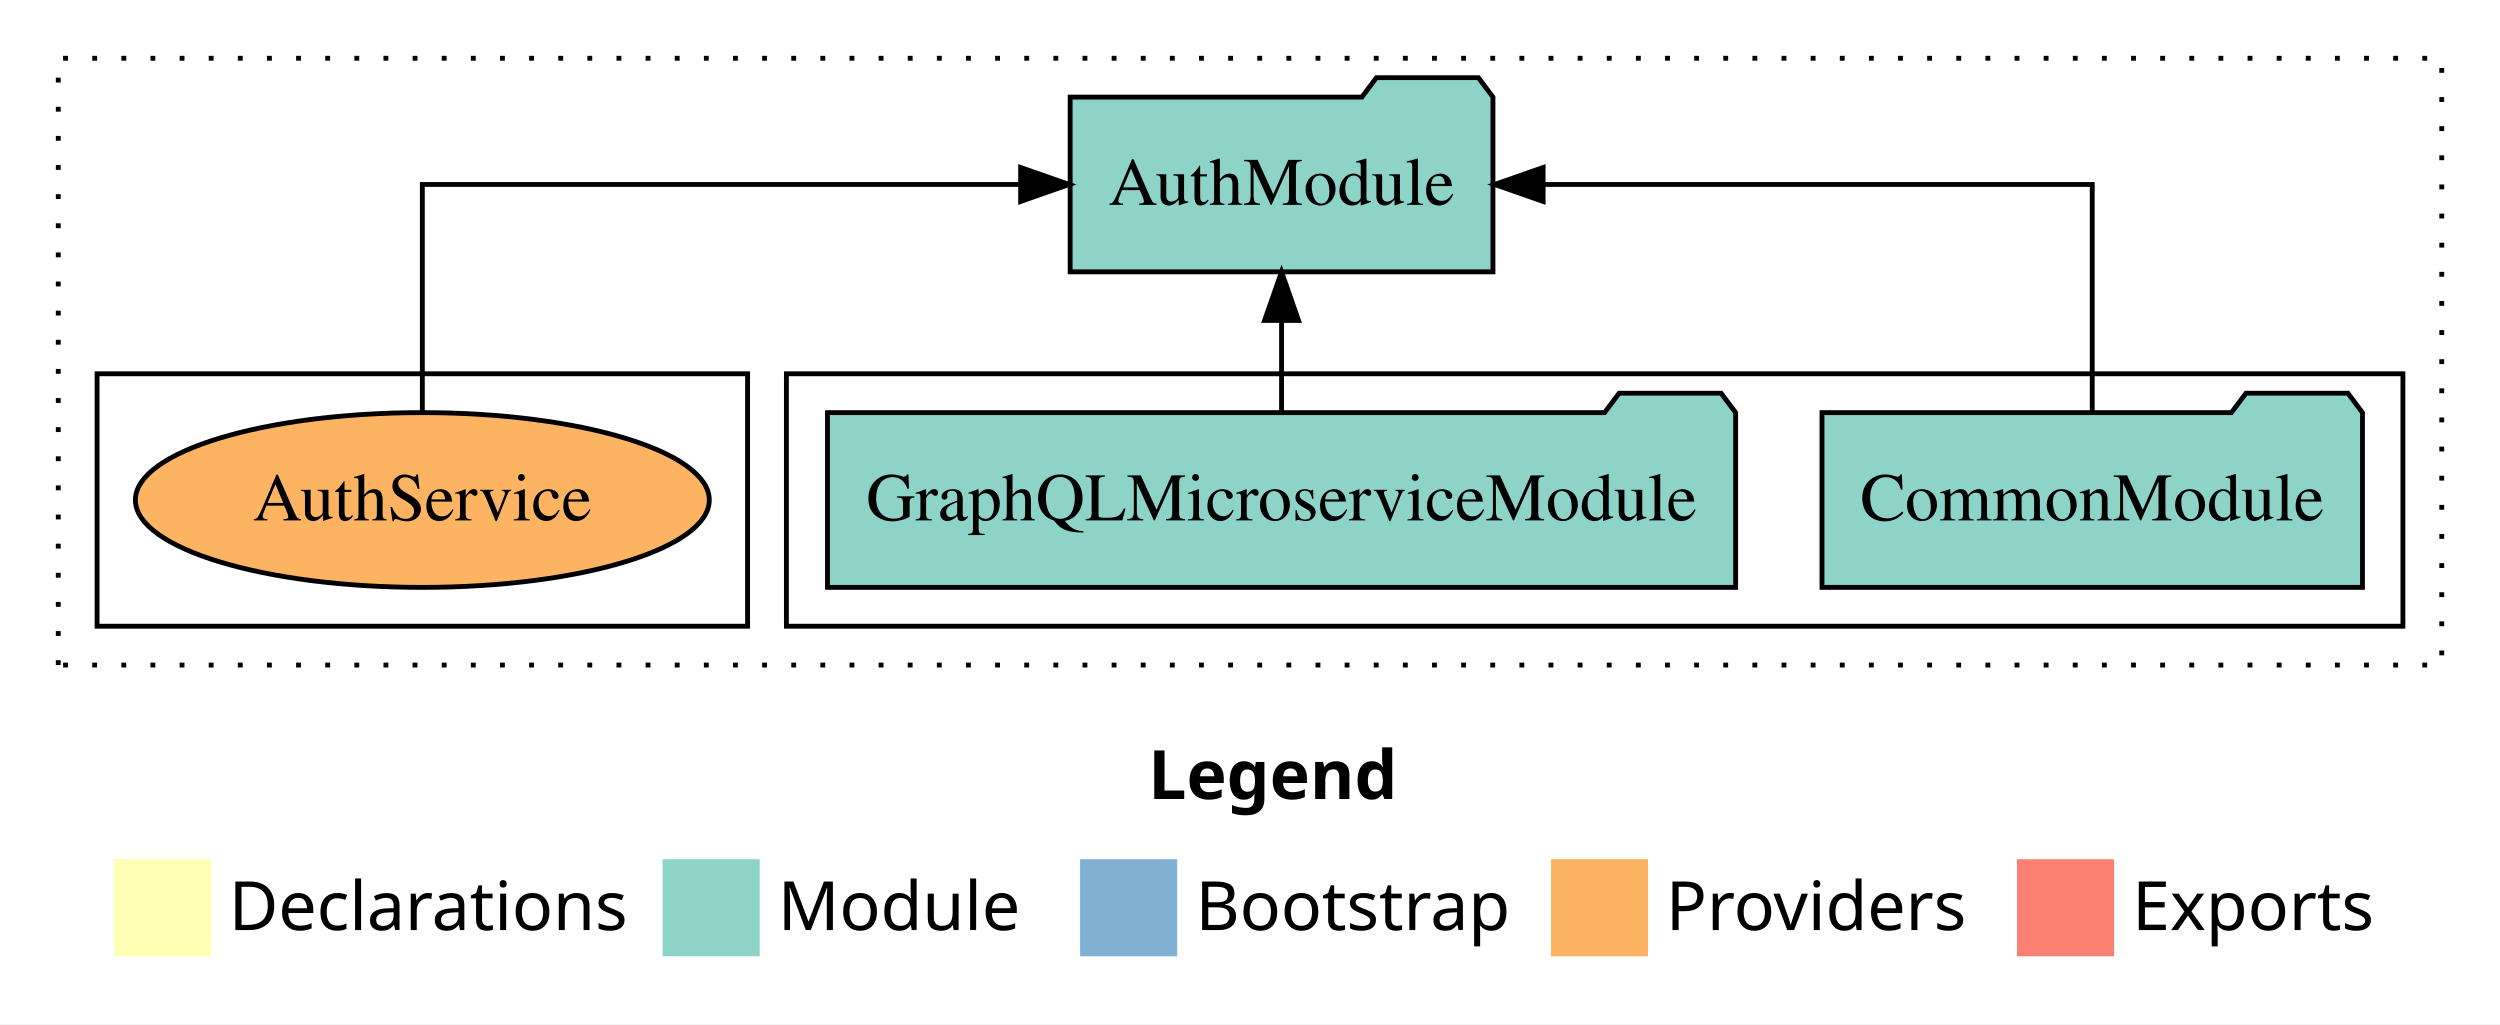
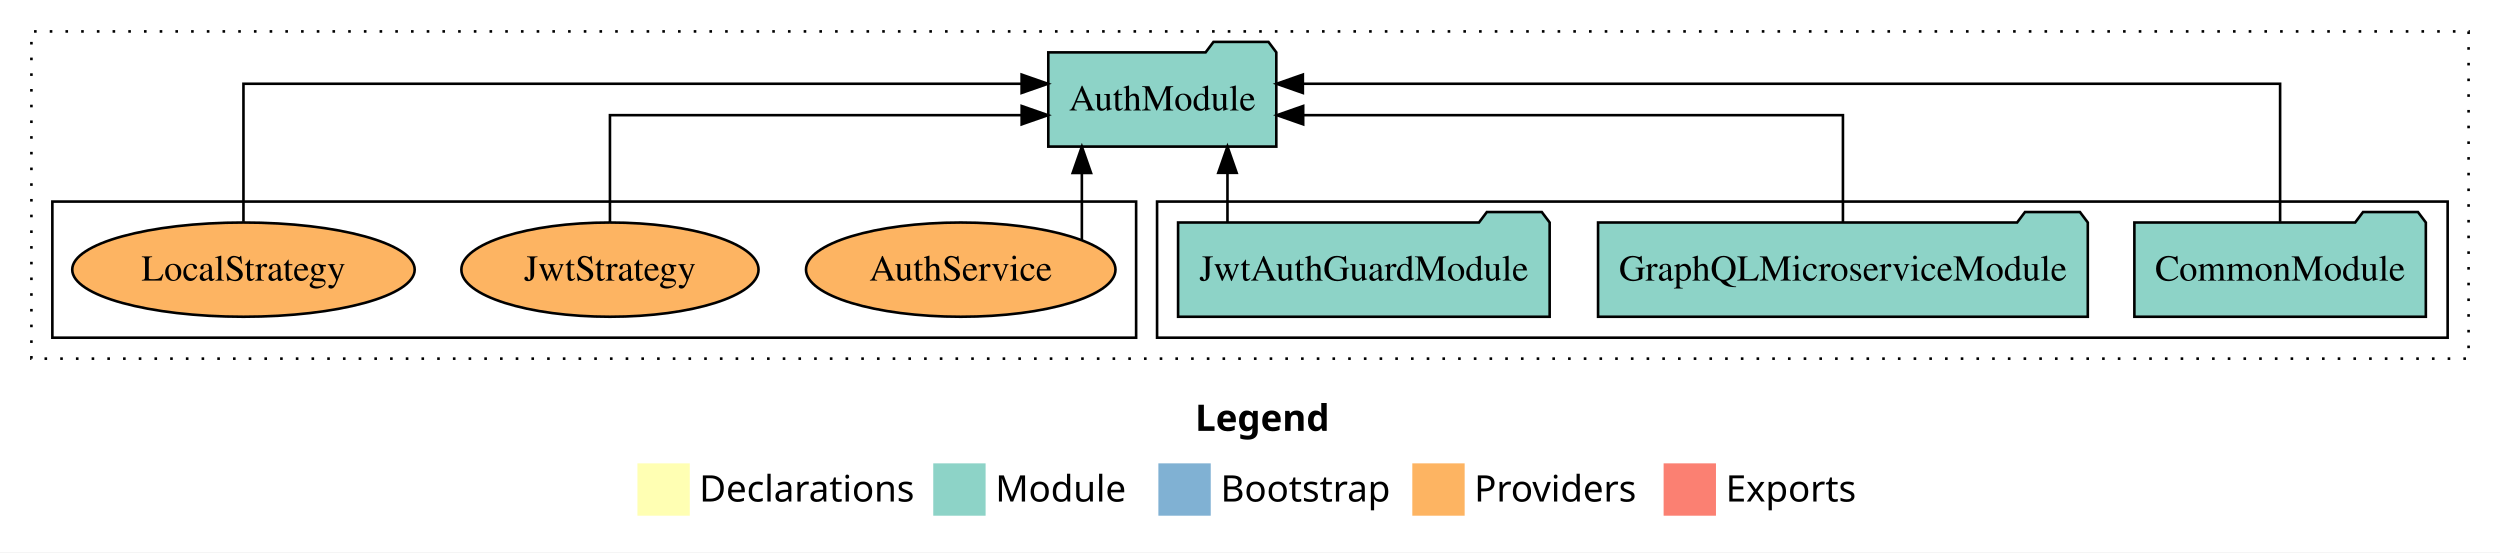
- <svg xmlns="http://www.w3.org/2000/svg" width="515pt" height="211pt" viewBox="0.00 0.00 515.00 211.00">
+ <svg xmlns="http://www.w3.org/2000/svg" width="955pt" height="211pt" viewBox="0.00 0.00 955.00 211.00">
  <g id="graph0" class="graph" transform="scale(1 1) rotate(0) translate(4 207)">
-     <polygon fill="white" stroke="transparent" points="-4,4 -4,-207 511,-207 511,4 -4,4" />
-     <text text-anchor="start" x="232.51" y="-42.4" font-family="Times-12" font-weight="bold" font-size="14.00">Legend</text>
-     <polygon fill="#ffffb3" stroke="transparent" points="19.5,-10 19.5,-30 39.5,-30 39.5,-10 19.5,-10" />
-     <text text-anchor="start" x="43.13" y="-15.4" font-family="Times-12" font-size="14.00">  Declarations</text>
-     <polygon fill="#8dd3c7" stroke="transparent" points="132.5,-10 132.5,-30 152.5,-30 152.5,-10 132.5,-10" />
-     <text text-anchor="start" x="156.23" y="-15.4" font-family="Times-12" font-size="14.00">  Module</text>
-     <polygon fill="#80b1d3" stroke="transparent" points="218.5,-10 218.5,-30 238.5,-30 238.5,-10 218.5,-10" />
-     <text text-anchor="start" x="242.28" y="-15.4" font-family="Times-12" font-size="14.00">  Bootstrap</text>
-     <polygon fill="#fdb462" stroke="transparent" points="315.5,-10 315.5,-30 335.5,-30 335.5,-10 315.5,-10" />
-     <text text-anchor="start" x="339.17" y="-15.4" font-family="Times-12" font-size="14.00">  Providers</text>
-     <polygon fill="#fb8072" stroke="transparent" points="411.5,-10 411.5,-30 431.5,-30 431.5,-10 411.5,-10" />
-     <text text-anchor="start" x="435.23" y="-15.4" font-family="Times-12" font-size="14.00">  Exports</text>
+     <polygon fill="white" stroke="transparent" points="-4,4 -4,-207 951,-207 951,4 -4,4" />
+     <text text-anchor="start" x="452.51" y="-42.4" font-family="Times-12" font-weight="bold" font-size="14.00">Legend</text>
+     <polygon fill="#ffffb3" stroke="transparent" points="239.5,-10 239.5,-30 259.5,-30 259.5,-10 239.5,-10" />
+     <text text-anchor="start" x="263.13" y="-15.4" font-family="Times-12" font-size="14.00">  Declarations</text>
+     <polygon fill="#8dd3c7" stroke="transparent" points="352.5,-10 352.5,-30 372.5,-30 372.5,-10 352.5,-10" />
+     <text text-anchor="start" x="376.23" y="-15.4" font-family="Times-12" font-size="14.00">  Module</text>
+     <polygon fill="#80b1d3" stroke="transparent" points="438.5,-10 438.5,-30 458.5,-30 458.5,-10 438.5,-10" />
+     <text text-anchor="start" x="462.28" y="-15.4" font-family="Times-12" font-size="14.00">  Bootstrap</text>
+     <polygon fill="#fdb462" stroke="transparent" points="535.5,-10 535.5,-30 555.5,-30 555.5,-10 535.5,-10" />
+     <text text-anchor="start" x="559.17" y="-15.4" font-family="Times-12" font-size="14.00">  Providers</text>
+     <polygon fill="#fb8072" stroke="transparent" points="631.5,-10 631.5,-30 651.5,-30 651.5,-10 631.5,-10" />
+     <text text-anchor="start" x="655.23" y="-15.4" font-family="Times-12" font-size="14.00">  Exports</text>
    <g id="clust1" class="cluster">
-       <polygon fill="none" stroke="black" stroke-dasharray="1,5" points="8,-70 8,-195 499,-195 499,-70 8,-70" />
+       <polygon fill="none" stroke="black" stroke-dasharray="1,5" points="8,-70 8,-195 939,-195 939,-70 8,-70" />
    </g>
    <g id="clust3" class="cluster">
-       <polygon fill="none" stroke="black" points="158,-78 158,-130 491,-130 491,-78 158,-78" />
+       <polygon fill="none" stroke="black" points="438,-78 438,-130 931,-130 931,-78 438,-78" />
    </g>
    <g id="clust6" class="cluster">
-       <polygon fill="none" stroke="black" points="16,-78 16,-130 150,-130 150,-78 16,-78" />
+       <polygon fill="none" stroke="black" points="16,-78 16,-130 430,-130 430,-78 16,-78" />
    </g>
    <g id="node1" class="node">
-       <polygon fill="#8dd3c7" stroke="black" points="482.67,-122 479.67,-126 458.67,-126 455.67,-122 371.33,-122 371.33,-86 482.67,-86 482.67,-122" />
-       <text text-anchor="middle" x="427" y="-99.8" font-family="Times,serif" font-size="14.00">CommonModule</text>
+       <polygon fill="#8dd3c7" stroke="black" points="922.67,-122 919.67,-126 898.67,-126 895.67,-122 811.33,-122 811.33,-86 922.67,-86 922.67,-122" />
+       <text text-anchor="middle" x="867" y="-99.8" font-family="Times,serif" font-size="14.00">CommonModule</text>
+     </g>
+     <g id="node4" class="node">
+       <polygon fill="#8dd3c7" stroke="black" points="483.55,-187 480.55,-191 459.55,-191 456.55,-187 396.45,-187 396.45,-151 483.55,-151 483.55,-187" />
+       <text text-anchor="middle" x="440" y="-164.8" font-family="Times,serif" font-size="14.00">AuthModule</text>
+     </g>
+     <g id="edge1" class="edge">
+       <path fill="none" stroke="black" d="M867,-122.28C867,-143.32 867,-175 867,-175 867,-175 493.69,-175 493.69,-175" />
+       <polygon fill="black" stroke="black" points="493.69,-171.5 483.69,-175 493.69,-178.5 493.69,-171.5" />
+     </g>
+     <g id="node2" class="node">
+       <polygon fill="#8dd3c7" stroke="black" points="793.54,-122 790.54,-126 769.54,-126 766.54,-122 606.46,-122 606.46,-86 793.54,-86 793.54,-122" />
+       <text text-anchor="middle" x="700" y="-99.8" font-family="Times,serif" font-size="14.00">GraphQLMicroserviceModule</text>
+     </g>
+     <g id="edge2" class="edge">
+       <path fill="none" stroke="black" d="M700,-122.02C700,-139.37 700,-163 700,-163 700,-163 493.81,-163 493.81,-163" />
+       <polygon fill="black" stroke="black" points="493.81,-159.5 483.81,-163 493.81,-166.5 493.81,-159.5" />
    </g>
    <g id="node3" class="node">
-       <polygon fill="#8dd3c7" stroke="black" points="303.55,-187 300.55,-191 279.55,-191 276.55,-187 216.45,-187 216.45,-151 303.55,-151 303.55,-187" />
-       <text text-anchor="middle" x="260" y="-164.8" font-family="Times,serif" font-size="14.00">AuthModule</text>
-     </g>
-     <g id="edge1" class="edge">
-       <path fill="none" stroke="black" d="M427,-122.11C427,-141.34 427,-169 427,-169 427,-169 313.88,-169 313.88,-169" />
-       <polygon fill="black" stroke="black" points="313.88,-165.5 303.88,-169 313.88,-172.5 313.88,-165.5" />
-     </g>
-     <g id="node2" class="node">
-       <polygon fill="#8dd3c7" stroke="black" points="353.54,-122 350.54,-126 329.54,-126 326.54,-122 166.46,-122 166.46,-86 353.54,-86 353.54,-122" />
-       <text text-anchor="middle" x="260" y="-99.8" font-family="Times,serif" font-size="14.00">GraphQLMicroserviceModule</text>
-     </g>
-     <g id="edge2" class="edge">
-       <path fill="none" stroke="black" d="M260,-122.11C260,-122.11 260,-140.99 260,-140.99" />
-       <polygon fill="black" stroke="black" points="256.5,-140.99 260,-150.99 263.5,-140.99 256.5,-140.99" />
-     </g>
-     <g id="node4" class="node">
-       <ellipse fill="#fdb462" stroke="black" cx="83" cy="-104" rx="59.11" ry="18" />
-       <text text-anchor="middle" x="83" y="-99.8" font-family="Times,serif" font-size="14.00">AuthService</text>
+       <polygon fill="#8dd3c7" stroke="black" points="587.97,-122 584.97,-126 563.97,-126 560.97,-122 446.03,-122 446.03,-86 587.97,-86 587.97,-122" />
+       <text text-anchor="middle" x="517" y="-99.8" font-family="Times,serif" font-size="14.00">JwtAuthGuardModule</text>
    </g>
    <g id="edge3" class="edge">
-       <path fill="none" stroke="black" d="M83,-122.11C83,-141.34 83,-169 83,-169 83,-169 206.25,-169 206.25,-169" />
-       <polygon fill="black" stroke="black" points="206.25,-172.5 216.25,-169 206.25,-165.5 206.25,-172.5" />
+       <path fill="none" stroke="black" d="M464.89,-122.11C464.89,-122.11 464.89,-140.99 464.89,-140.99" />
+       <polygon fill="black" stroke="black" points="461.39,-140.99 464.89,-150.99 468.39,-140.99 461.39,-140.99" />
+     </g>
+     <g id="node5" class="node">
+       <ellipse fill="#fdb462" stroke="black" cx="363" cy="-104" rx="59.11" ry="18" />
+       <text text-anchor="middle" x="363" y="-99.8" font-family="Times,serif" font-size="14.00">AuthService</text>
+     </g>
+     <g id="edge4" class="edge">
+       <path fill="none" stroke="black" d="M409.27,-115.32C409.27,-115.32 409.27,-140.94 409.27,-140.94" />
+       <polygon fill="black" stroke="black" points="405.77,-140.94 409.27,-150.94 412.77,-140.94 405.77,-140.94" />
+     </g>
+     <g id="node6" class="node">
+       <ellipse fill="#fdb462" stroke="black" cx="229" cy="-104" rx="56.76" ry="18" />
+       <text text-anchor="middle" x="229" y="-99.8" font-family="Times,serif" font-size="14.00">JwtStrategy</text>
+     </g>
+     <g id="edge5" class="edge">
+       <path fill="none" stroke="black" d="M229,-122.02C229,-139.37 229,-163 229,-163 229,-163 386.28,-163 386.28,-163" />
+       <polygon fill="black" stroke="black" points="386.28,-166.5 396.28,-163 386.28,-159.5 386.28,-166.5" />
+     </g>
+     <g id="node7" class="node">
+       <ellipse fill="#fdb462" stroke="black" cx="89" cy="-104" rx="65.41" ry="18" />
+       <text text-anchor="middle" x="89" y="-99.8" font-family="Times,serif" font-size="14.00">LocalStrategy</text>
+     </g>
+     <g id="edge6" class="edge">
+       <path fill="none" stroke="black" d="M89,-122.28C89,-143.32 89,-175 89,-175 89,-175 386.26,-175 386.26,-175" />
+       <polygon fill="black" stroke="black" points="386.26,-178.5 396.26,-175 386.26,-171.5 386.26,-178.5" />
    </g>
  </g>
</svg>
